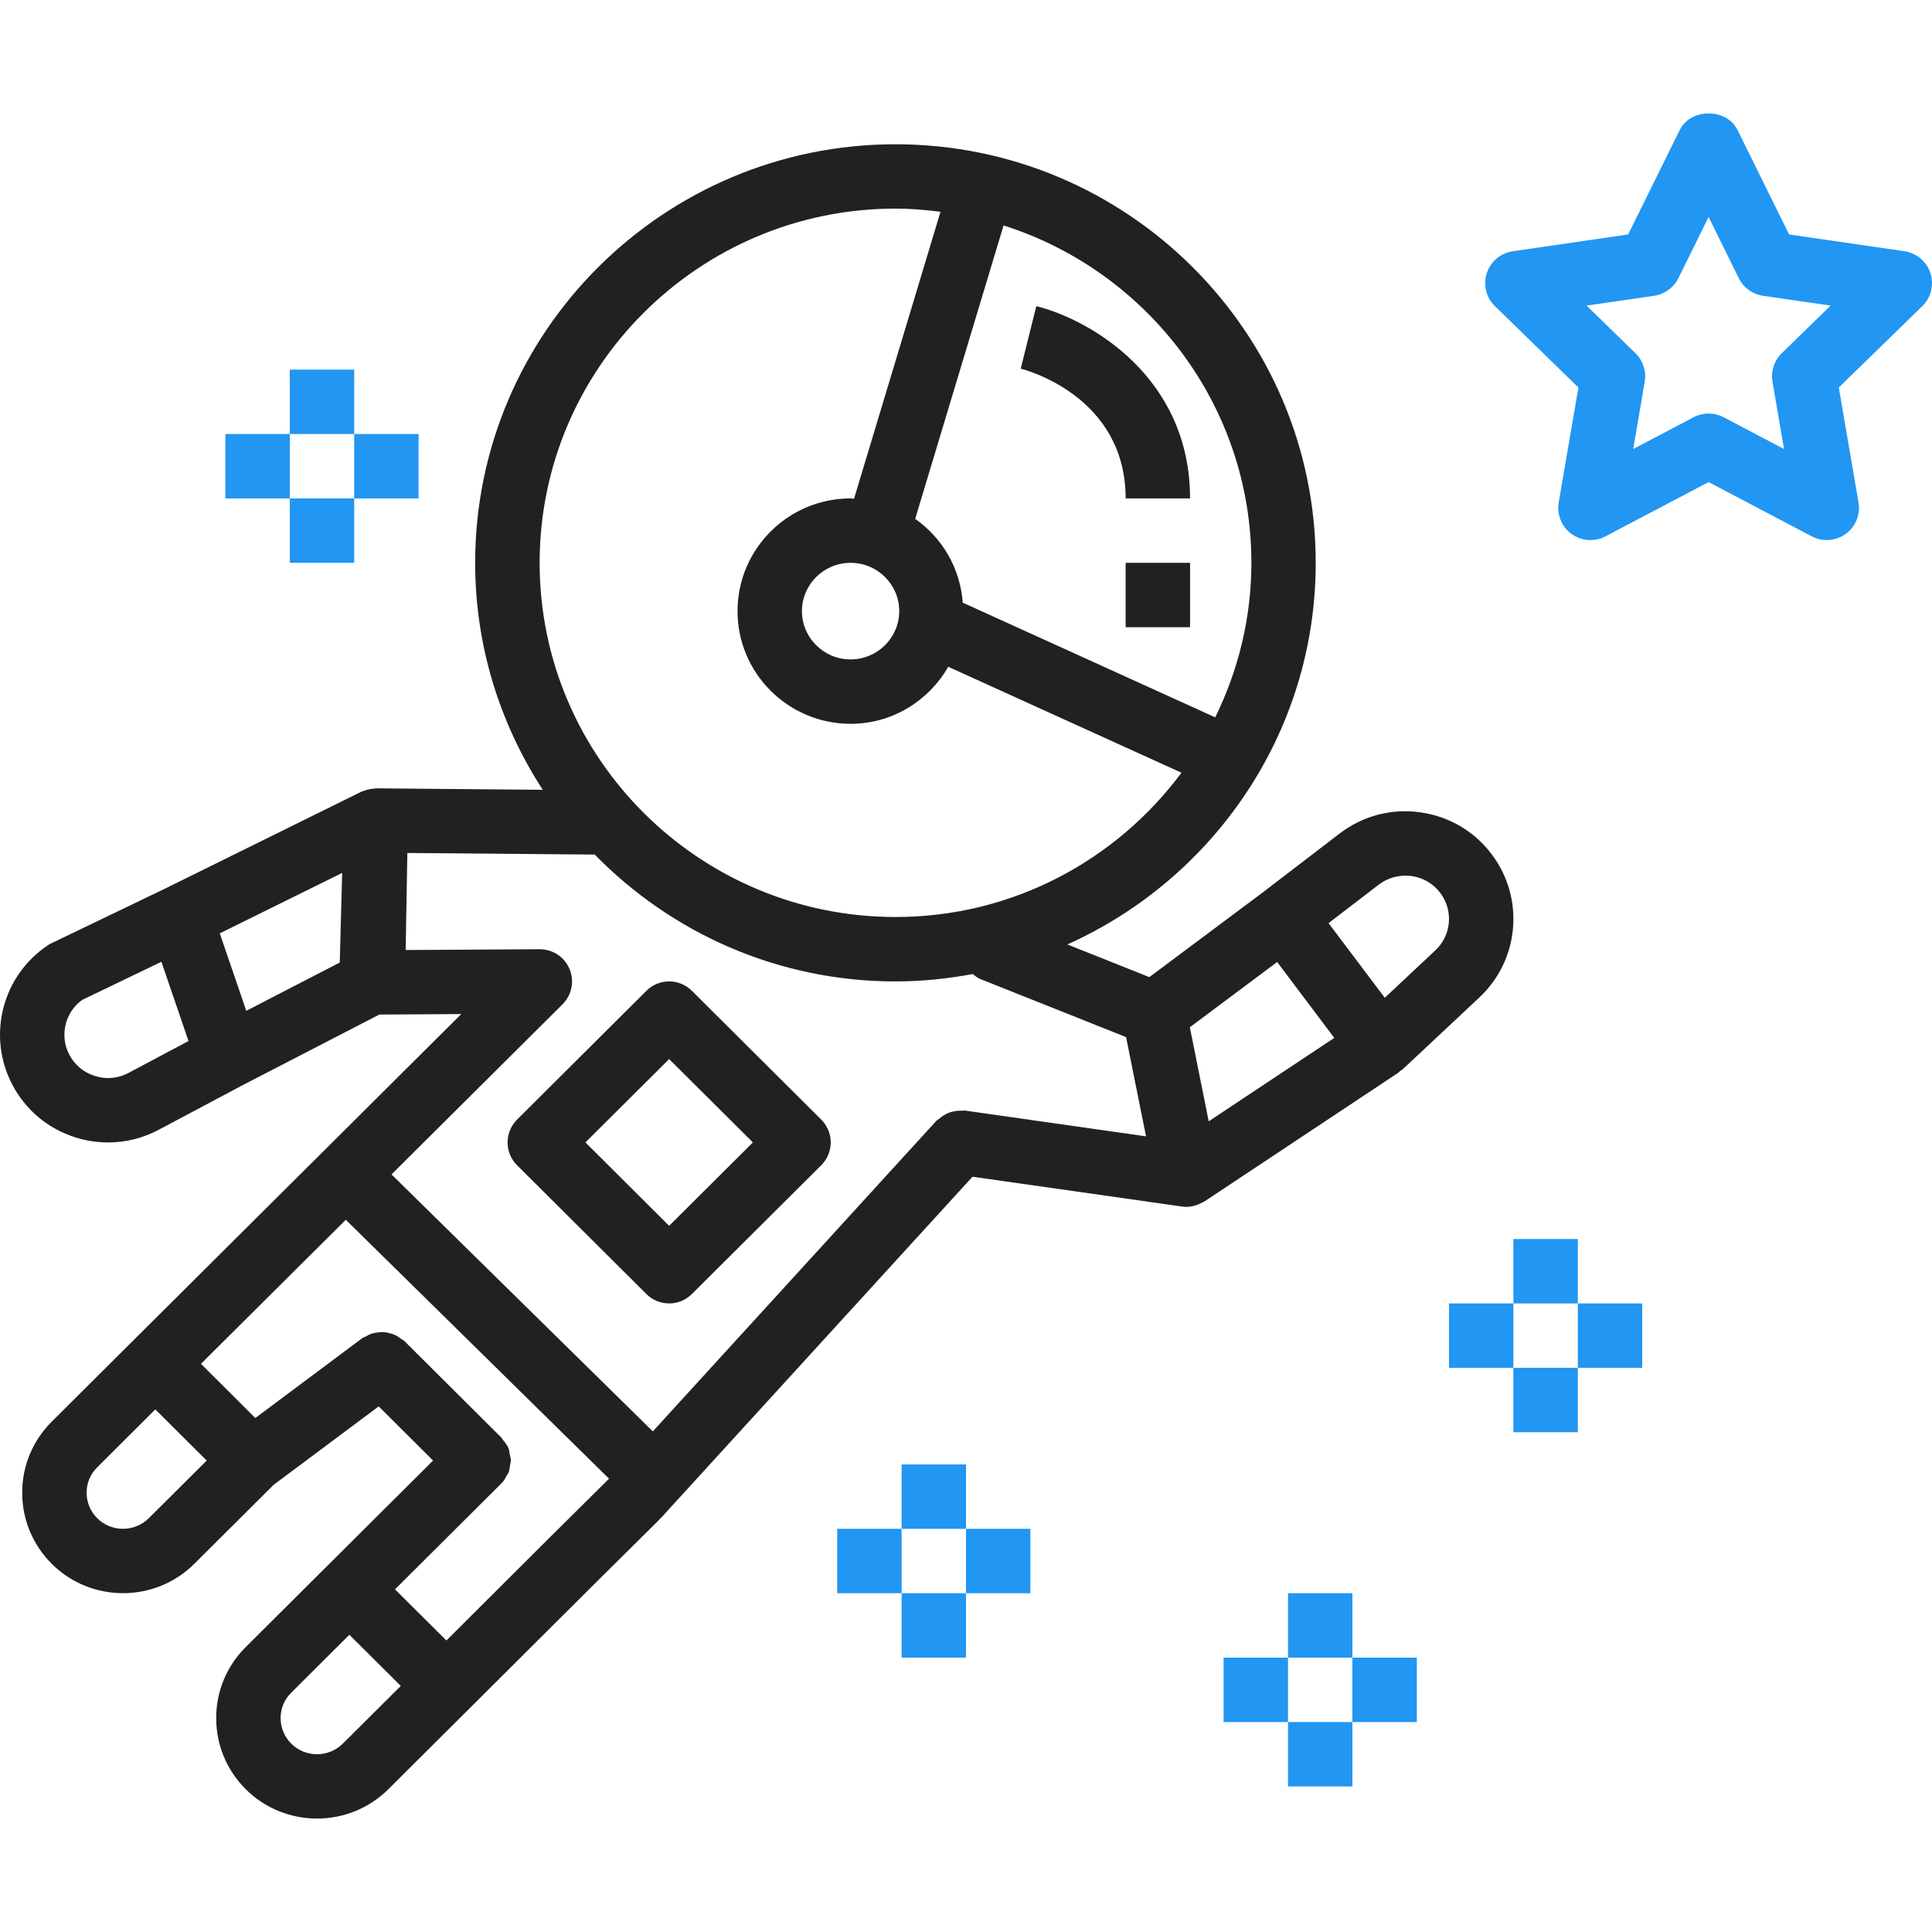
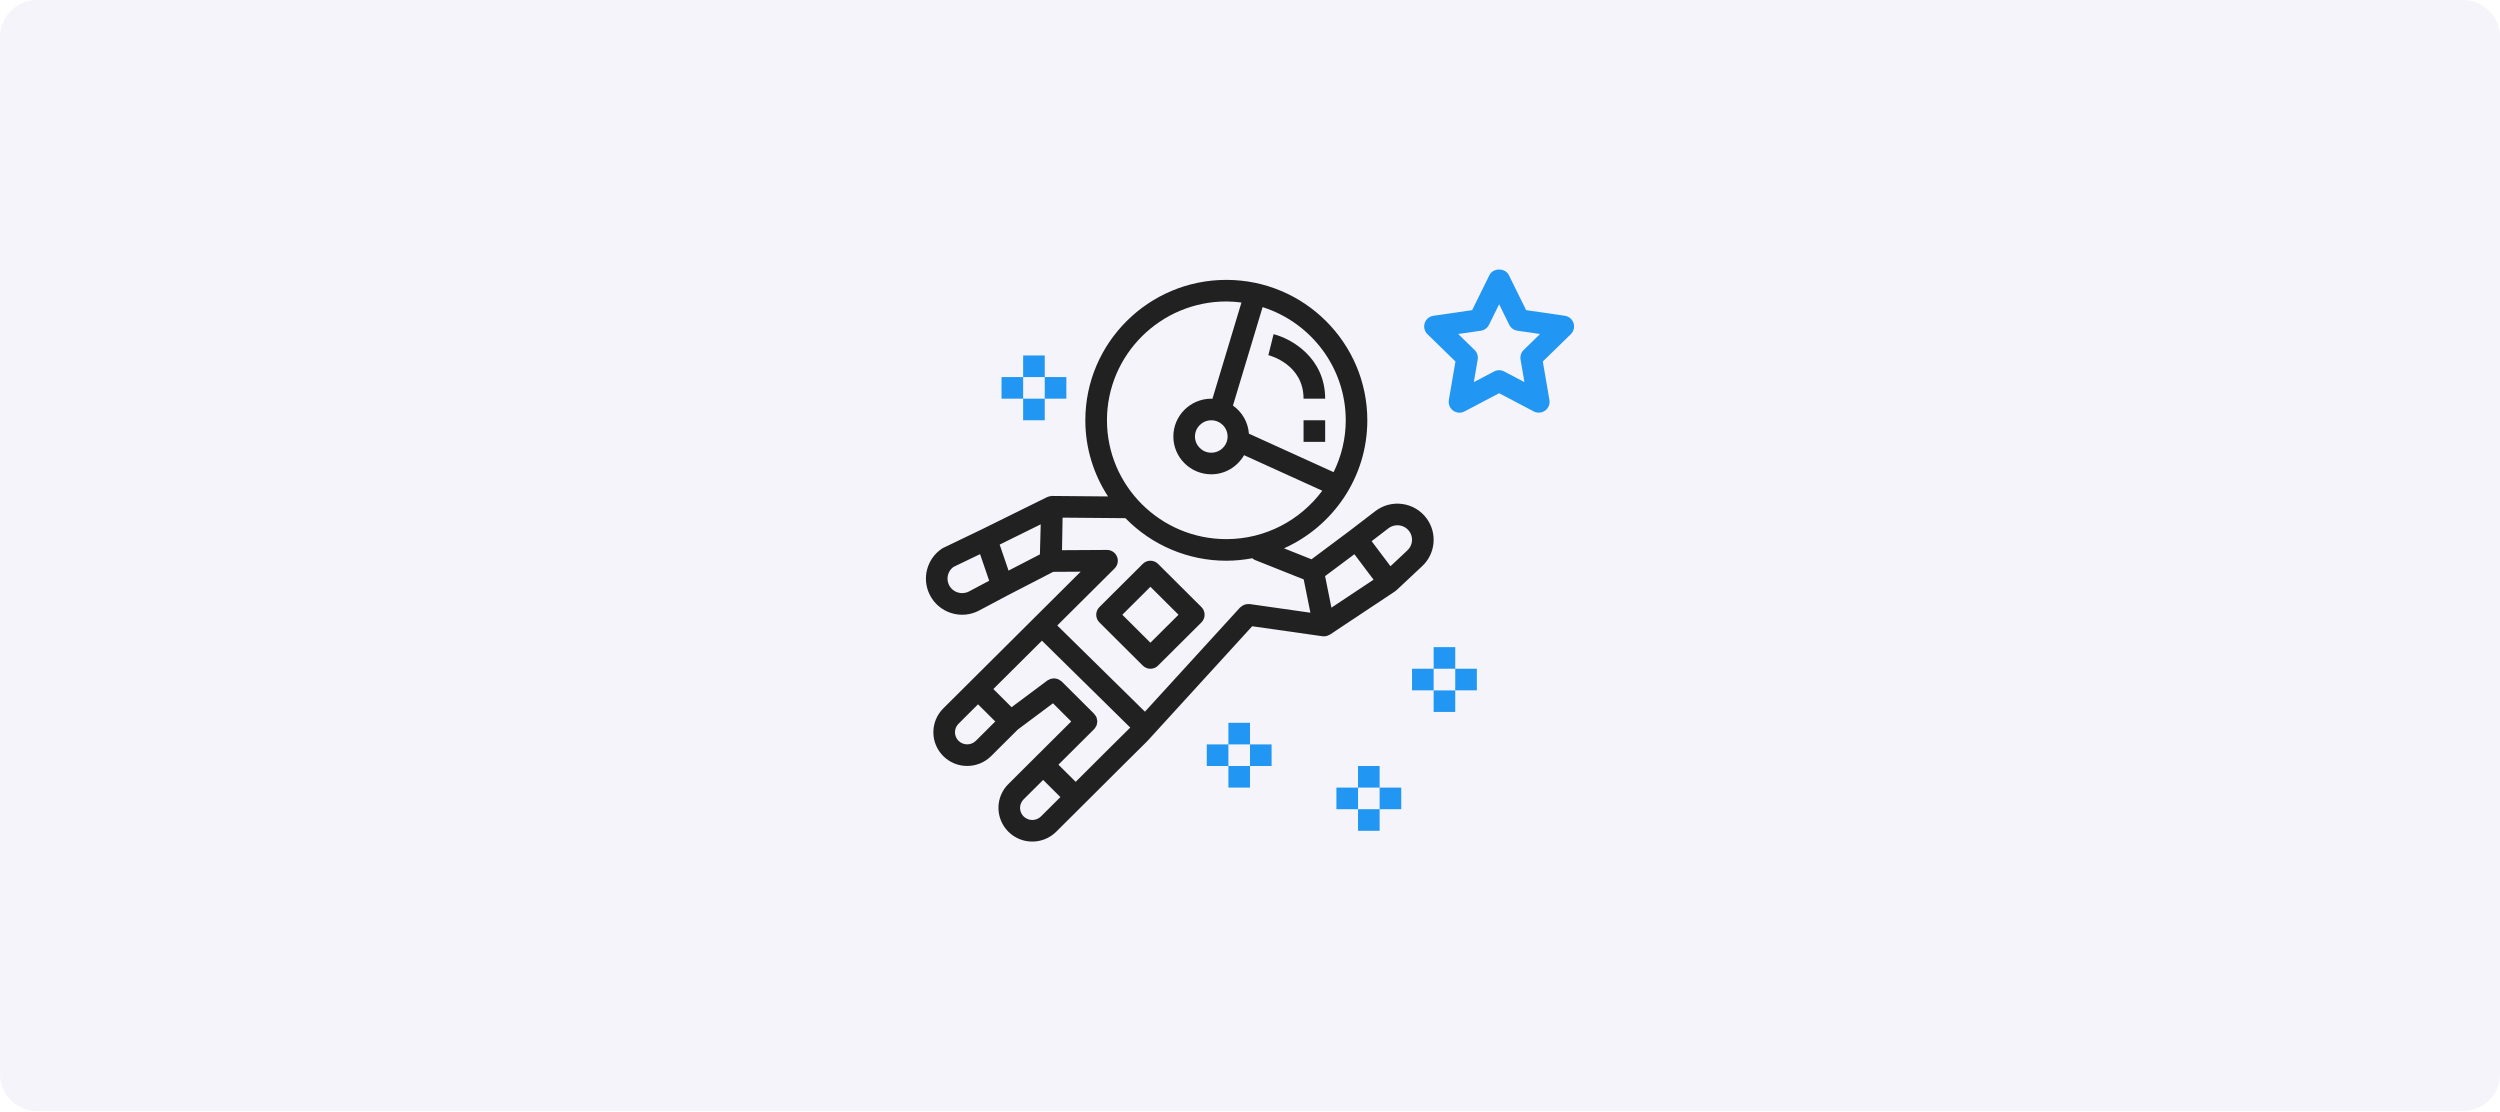
- <svg xmlns="http://www.w3.org/2000/svg" width="70" height="70" viewBox="0 0 70 70" fill="none">
-   <path d="M69.943 9.896C69.806 9.475 69.442 9.167 69.002 9.103L64.823 8.495L62.953 4.708C62.561 3.91 61.253 3.91 60.861 4.708L58.991 8.495L54.811 9.103C54.372 9.167 54.008 9.474 53.869 9.897C53.732 10.319 53.845 10.783 54.164 11.092L57.189 14.041L56.475 18.203C56.401 18.641 56.58 19.083 56.938 19.345C57.301 19.608 57.775 19.641 58.168 19.433L61.906 17.467L65.644 19.433C65.815 19.523 66.002 19.567 66.188 19.567C66.429 19.567 66.671 19.492 66.874 19.344C67.233 19.083 67.413 18.641 67.337 18.203L66.623 14.04L69.648 11.092C69.965 10.782 70.08 10.319 69.943 9.896ZM64.556 12.799C64.281 13.066 64.156 13.454 64.221 13.832L64.638 16.269L62.45 15.118C62.279 15.029 62.093 14.984 61.906 14.984C61.719 14.984 61.534 15.029 61.362 15.118L59.174 16.269L59.591 13.832C59.657 13.454 59.531 13.068 59.257 12.799L57.484 11.072L59.932 10.717C60.312 10.662 60.64 10.423 60.811 10.078L61.905 7.862L62.999 10.078C63.17 10.422 63.497 10.662 63.878 10.717L66.326 11.072L64.556 12.799Z" fill="#2196F3" />
-   <path d="M57.167 44.892H54.834V47.226H57.167V44.892Z" fill="#2196F3" />
-   <path d="M57.167 49.559H54.834V51.892H57.167V49.559Z" fill="#2196F3" />
-   <path d="M59.5 47.226H57.167V49.559H59.5V47.226Z" fill="#2196F3" />
-   <path d="M54.834 47.226H52.5V49.559H54.834V47.226Z" fill="#2196F3" />
-   <path d="M49 57.726H46.667V60.059H49V57.726Z" fill="#2196F3" />
-   <path d="M49 62.393H46.667V64.726H49V62.393Z" fill="#2196F3" />
-   <path d="M51.334 60.059H49V62.393H51.334V60.059Z" fill="#2196F3" />
-   <path d="M46.667 60.059H44.333V62.393H46.667V60.059Z" fill="#2196F3" />
-   <path d="M35 53.059H32.667V55.393H35V53.059Z" fill="#2196F3" />
-   <path d="M35 57.726H32.667V60.059H35V57.726Z" fill="#2196F3" />
-   <path d="M37.333 55.392H35V57.726H37.333V55.392Z" fill="#2196F3" />
-   <path d="M32.667 55.392H30.333V57.726H32.667V55.392Z" fill="#2196F3" />
-   <path d="M12.833 13.392H10.5V15.725H12.833V13.392Z" fill="#2196F3" />
-   <path d="M12.833 18.059H10.5V20.392H12.833V18.059Z" fill="#2196F3" />
-   <path d="M15.166 15.725H12.833V18.059H15.166V15.725Z" fill="#2196F3" />
-   <path d="M10.5 15.725H8.166V18.059H10.5V15.725Z" fill="#2196F3" />
-   <path d="M54.063 30.974C53.435 30.126 52.512 29.58 51.464 29.433C50.412 29.283 49.373 29.56 48.533 30.203L45.795 32.301L45.794 32.303L41.643 35.403L38.672 34.219C43.969 31.843 47.671 26.545 47.671 20.394C47.671 12.031 40.84 5.227 32.444 5.227C24.047 5.227 17.216 12.031 17.216 20.394C17.216 23.425 18.123 26.244 19.666 28.616L13.62 28.563C13.617 28.563 13.613 28.563 13.61 28.563C13.591 28.563 13.576 28.573 13.559 28.574C13.443 28.578 13.33 28.602 13.219 28.642C13.191 28.652 13.162 28.658 13.135 28.671C13.121 28.677 13.107 28.678 13.093 28.685L6.021 32.176C6.02 32.176 6.018 32.176 6.018 32.178L1.877 34.169C1.831 34.189 1.784 34.216 1.739 34.246C0.088 35.345 -0.474 37.504 0.43 39.268C0.912 40.206 1.732 40.896 2.74 41.212C3.129 41.334 3.525 41.393 3.92 41.393C4.553 41.393 5.181 41.238 5.756 40.931L8.792 39.317L13.744 36.759L16.712 36.742L4.808 48.588C4.807 48.59 4.806 48.59 4.805 48.591L1.877 51.507C1.185 52.196 0.804 53.109 0.804 54.084C0.804 55.056 1.185 55.972 1.877 56.662C2.587 57.369 3.522 57.724 4.456 57.724C5.392 57.724 6.325 57.369 7.038 56.662L9.913 53.799L13.721 50.956L15.691 52.918L11.838 56.755C11.836 56.756 11.835 56.756 11.834 56.758L8.906 59.674C8.214 60.362 7.833 61.276 7.833 62.25C7.833 63.223 8.214 64.139 8.906 64.829C9.616 65.536 10.552 65.89 11.486 65.89C12.421 65.89 13.357 65.536 14.068 64.829L16.998 61.912L21.684 57.245C21.685 57.244 21.685 57.243 21.686 57.242L23.895 55.054L23.887 55.046C23.901 55.032 23.921 55.027 23.935 55.012L35.235 42.635L42.828 43.715C42.883 43.723 42.938 43.727 42.993 43.727C43.134 43.727 43.27 43.693 43.402 43.643C43.441 43.629 43.474 43.61 43.511 43.592C43.553 43.571 43.597 43.559 43.637 43.532L50.666 38.865C50.692 38.848 50.706 38.82 50.73 38.801C50.758 38.779 50.793 38.77 50.819 38.745L53.6 36.14C55.047 34.784 55.247 32.563 54.063 30.974ZM4.66 38.872C4.281 39.075 3.851 39.116 3.439 38.985C3.03 38.858 2.699 38.579 2.505 38.203C2.153 37.516 2.357 36.681 2.974 36.23L5.848 34.847L6.54 36.869L6.83 37.718L4.66 38.872ZM12.31 34.874L8.923 36.624L8.365 34.991L7.963 33.817L12.397 31.628L12.31 34.874ZM45.34 20.392C45.34 22.401 44.861 24.296 44.03 25.991L34.883 21.836C34.788 20.582 34.137 19.484 33.159 18.8L36.361 8.168C41.563 9.823 45.34 14.675 45.34 20.392ZM19.552 20.392C19.552 13.316 25.336 7.558 32.446 7.558C32.999 7.558 33.54 7.605 34.076 7.673L30.943 18.071C30.901 18.07 30.862 18.058 30.819 18.058C28.56 18.058 26.722 19.89 26.722 22.142C26.722 24.394 28.56 26.225 30.819 26.225C32.337 26.225 33.65 25.387 34.358 24.159L42.807 27.997C40.456 31.162 36.694 33.225 32.446 33.225C25.336 33.225 19.552 27.468 19.552 20.392ZM32.581 22.142C32.581 23.107 31.79 23.892 30.819 23.892C29.847 23.892 29.056 23.107 29.056 22.142C29.056 21.177 29.847 20.392 30.819 20.392C31.79 20.392 32.581 21.177 32.581 22.142ZM5.392 55.007C4.875 55.52 4.038 55.519 3.523 55.009C3.274 54.76 3.138 54.432 3.138 54.084C3.138 53.736 3.274 53.408 3.523 53.162L5.627 51.065L7.489 52.919L5.392 55.007ZM12.422 63.174C11.905 63.687 11.068 63.688 10.552 63.175C10.303 62.927 10.167 62.599 10.167 62.25C10.167 61.903 10.303 61.575 10.552 61.329L12.658 59.231L13.539 60.107L14.521 61.085L12.422 63.174ZM20.038 55.586C20.037 55.587 20.036 55.587 20.035 55.589L16.174 59.438L15.293 58.562L14.311 57.585L18.168 53.745C18.168 53.745 18.168 53.745 18.168 53.744C18.169 53.743 18.17 53.743 18.172 53.742C18.259 53.654 18.314 53.549 18.368 53.445C18.383 53.415 18.412 53.389 18.425 53.358C18.461 53.268 18.467 53.171 18.481 53.077C18.488 53.023 18.511 52.973 18.511 52.918C18.511 52.84 18.483 52.764 18.467 52.687C18.453 52.617 18.453 52.546 18.426 52.478C18.382 52.368 18.306 52.272 18.227 52.177C18.204 52.151 18.196 52.119 18.172 52.094C18.172 52.094 18.172 52.094 18.171 52.094C18.169 52.093 18.169 52.091 18.168 52.09L14.653 48.59C14.616 48.552 14.568 48.537 14.526 48.505C14.464 48.458 14.405 48.413 14.336 48.38C14.269 48.347 14.201 48.327 14.132 48.308C14.057 48.287 13.985 48.271 13.906 48.265C13.835 48.26 13.769 48.267 13.697 48.276C13.619 48.285 13.546 48.295 13.47 48.32C13.396 48.343 13.331 48.379 13.264 48.418C13.22 48.442 13.171 48.451 13.13 48.481L9.251 51.377L7.281 49.414L12.529 44.195L22.067 53.576L20.038 55.586ZM34.955 40.237C34.921 40.233 34.889 40.245 34.855 40.243C34.77 40.238 34.689 40.244 34.603 40.258C34.537 40.27 34.474 40.283 34.411 40.305C34.336 40.331 34.269 40.366 34.2 40.407C34.134 40.447 34.075 40.489 34.018 40.542C33.99 40.566 33.956 40.578 33.93 40.606L23.653 51.862L14.185 42.551L20.383 36.386C20.839 35.931 20.841 35.192 20.386 34.735C20.156 34.505 19.854 34.392 19.552 34.393V34.392L14.698 34.421L14.759 30.905L21.549 30.963C24.317 33.794 28.176 35.559 32.446 35.559C33.403 35.559 34.336 35.46 35.245 35.291C35.332 35.361 35.419 35.432 35.528 35.476L40.8 37.576L41.133 39.235L41.523 41.172L34.955 40.237ZM43.794 40.627L43.11 37.219L46.274 34.856L47.102 35.955L48.344 37.605L43.794 40.627ZM52.005 34.434L50.173 36.151L48.136 33.447L49.954 32.053C50.294 31.792 50.722 31.685 51.142 31.74C51.564 31.8 51.938 32.02 52.192 32.362C52.666 33 52.585 33.891 52.005 34.434Z" fill="#212121" />
-   <path d="M29.755 40.565L25.067 35.898C24.613 35.445 23.875 35.445 23.421 35.898L18.734 40.565C18.515 40.786 18.391 41.082 18.391 41.392C18.391 41.703 18.514 42 18.734 42.219L23.421 46.886C23.648 47.112 23.947 47.226 24.244 47.226C24.542 47.226 24.84 47.112 25.067 46.886L29.755 42.219C29.974 42 30.099 41.703 30.099 41.392C30.099 41.082 29.975 40.784 29.755 40.565ZM24.244 44.413L21.211 41.392L24.244 38.372L27.279 41.392L24.244 44.413Z" fill="#212121" />
-   <path d="M37.547 11.092L36.983 13.358C37.139 13.397 40.784 14.346 40.784 18.059H43.118C43.118 13.646 39.474 11.572 37.547 11.092Z" fill="#212121" />
-   <path d="M43.118 20.392H40.784V22.725H43.118V20.392Z" fill="#212121" />
+ <svg xmlns="http://www.w3.org/2000/svg" width="270" height="120" fill="none">
+   <rect width="270" height="120" rx="4" fill="#F5F4FA" />
+   <path d="M169.943 34.896a1.166 1.166 0 0 0-.941-.793l-4.179-.608-1.87-3.787c-.392-.798-1.7-.798-2.092 0l-1.87 3.787-4.18.608a1.165 1.165 0 0 0-.647 1.99l3.025 2.948-.714 4.162c-.074.438.105.88.463 1.141.363.264.837.297 1.23.09l3.738-1.967 3.738 1.966a1.17 1.17 0 0 0 1.23-.089c.359-.26.539-.703.463-1.14l-.714-4.163 3.025-2.949a1.17 1.17 0 0 0 .295-1.196Zm-5.387 2.903a1.165 1.165 0 0 0-.335 1.033l.417 2.437-2.188-1.15a1.164 1.164 0 0 0-1.088 0l-2.188 1.15.417-2.437a1.164 1.164 0 0 0-.335-1.033l-1.772-1.727 2.448-.355c.38-.055.708-.294.879-.639l1.094-2.216 1.094 2.216c.171.344.498.584.879.639l2.447.355-1.769 1.727ZM157.167 69.892h-2.333v2.334h2.333v-2.334ZM157.167 74.56h-2.333v2.332h2.333V74.56ZM159.5 72.226h-2.333v2.333h2.333v-2.333ZM154.834 72.226H152.5v2.333h2.334v-2.333ZM149 82.726h-2.333v2.333H149v-2.333ZM149 87.393h-2.333v2.333H149v-2.333ZM151.334 85.06H149v2.333h2.334v-2.334ZM146.667 85.06h-2.334v2.333h2.334v-2.334ZM135 78.06h-2.333v2.333H135v-2.334ZM135 82.726h-2.333v2.333H135v-2.333ZM137.333 80.392H135v2.334h2.333v-2.334ZM132.667 80.392h-2.334v2.334h2.334v-2.334ZM112.833 38.392H110.5v2.333h2.333v-2.333ZM112.833 43.059H110.5v2.333h2.333V43.06ZM115.166 40.725h-2.333v2.334h2.333v-2.334ZM110.5 40.725h-2.334v2.334h2.334v-2.334Z" fill="#2196F3" />
+   <path d="M154.064 55.974a3.881 3.881 0 0 0-2.6-1.541 3.887 3.887 0 0 0-2.931.77l-2.738 2.098-.001.002-4.151 3.1-2.971-1.184c5.297-2.376 8.999-7.674 8.999-13.825 0-8.363-6.831-15.167-15.227-15.167-8.397 0-15.228 6.804-15.228 15.167 0 3.031.907 5.85 2.45 8.222l-6.046-.053h-.01c-.019 0-.034.01-.051.01a1.141 1.141 0 0 0-.34.069c-.028.01-.057.016-.084.029-.014.005-.028.007-.042.014l-7.072 3.491c-.001 0-.003 0-.003.002l-4.141 1.991a.863.863 0 0 0-.138.077 3.895 3.895 0 0 0-1.309 5.022 3.884 3.884 0 0 0 2.31 1.944 3.892 3.892 0 0 0 3.016-.281l3.036-1.614 4.952-2.558 2.968-.017-11.904 11.846-.003.003-2.929 2.916a3.61 3.61 0 0 0-1.072 2.576 3.62 3.62 0 0 0 1.072 2.579 3.65 3.65 0 0 0 2.58 1.061c.936 0 1.869-.354 2.582-1.061l2.875-2.863 3.808-2.843 1.97 1.962-3.853 3.837-.004.002-2.928 2.917a3.607 3.607 0 0 0-1.073 2.576 3.648 3.648 0 0 0 3.653 3.64c.935 0 1.871-.354 2.582-1.061l2.93-2.917 4.686-4.667.003-.003 2.208-2.188-.008-.008c.014-.014.034-.019.048-.034l11.3-12.377 7.593 1.08c.055.008.11.012.165.012.141 0 .277-.034.409-.084.039-.014.072-.033.109-.051.042-.021.086-.033.126-.06l7.029-4.666c.026-.018.04-.046.064-.065.028-.022.063-.031.089-.056l2.781-2.605a3.892 3.892 0 0 0 .464-5.166Zm-49.404 7.898a1.558 1.558 0 0 1-1.221.113 1.562 1.562 0 0 1-.465-2.756l2.874-1.382.692 2.022.29.85-2.17 1.153Zm7.65-3.998-3.387 1.75-.558-1.633-.402-1.174 4.434-2.189-.087 3.246Zm33.03-14.482c0 2.009-.479 3.904-1.31 5.599l-9.147-4.155a4.067 4.067 0 0 0-1.724-3.035l3.202-10.633c5.202 1.655 8.979 6.507 8.979 12.224Zm-25.788 0c0-7.076 5.784-12.834 12.894-12.834.553 0 1.094.047 1.63.115l-3.133 10.398c-.042 0-.081-.012-.124-.012-2.259 0-4.097 1.831-4.097 4.083 0 2.252 1.838 4.083 4.097 4.083 1.519 0 2.831-.838 3.539-2.066l8.449 3.839c-2.351 3.163-6.113 5.227-10.361 5.227-7.11 0-12.894-5.757-12.894-12.833Zm13.029 1.75c0 .965-.791 1.75-1.762 1.75a1.759 1.759 0 0 1-1.763-1.75c0-.965.791-1.75 1.763-1.75.971 0 1.762.785 1.762 1.75Zm-27.189 32.865a1.33 1.33 0 0 1-1.869.002 1.297 1.297 0 0 1 0-1.847l2.104-2.097 1.862 1.854-2.097 2.088Zm7.03 8.167a1.33 1.33 0 0 1-1.87.001 1.297 1.297 0 0 1 0-1.846l2.106-2.098.881.876.982.978-2.099 2.09Zm7.616-7.588-.003.002-3.861 3.85-.881-.876-.982-.977 3.857-3.84v-.001l.004-.002c.087-.088.142-.193.196-.297.015-.03.044-.056.057-.087.036-.09.042-.187.056-.281.007-.054.03-.104.03-.16 0-.077-.028-.153-.044-.23-.014-.07-.014-.141-.041-.209a1.164 1.164 0 0 0-.199-.301c-.023-.026-.031-.058-.055-.083h-.002l-.002-.004-3.515-3.5c-.037-.038-.085-.053-.127-.085a1.124 1.124 0 0 0-.19-.126 1.115 1.115 0 0 0-.205-.07 1.126 1.126 0 0 0-.225-.044 1.133 1.133 0 0 0-.208.01c-.079.01-.152.02-.228.045-.074.023-.139.06-.206.098-.044.024-.093.033-.133.063l-3.88 2.896-1.97-1.963 5.248-5.22 9.538 9.382-2.029 2.01Zm14.916-15.349c-.033-.004-.065.008-.099.006a1.195 1.195 0 0 0-.444.062 1.07 1.07 0 0 0-.211.103c-.066.04-.125.081-.182.134-.028.024-.062.036-.088.064l-10.277 11.256-9.468-9.311 6.197-6.165a1.167 1.167 0 0 0-.83-1.993l-4.854.028.061-3.516 6.79.058a15.201 15.201 0 0 0 10.897 4.596c.957 0 1.89-.1 2.799-.268.087.07.174.14.283.185l5.272 2.1.333 1.659.39 1.937-6.569-.935Zm8.84.39-.684-3.408 3.164-2.363.828 1.1 1.243 1.649-4.551 3.022Zm8.211-6.193-1.832 1.717-2.037-2.704 1.818-1.394c.34-.261.768-.368 1.188-.313.422.06.796.28 1.05.622a1.562 1.562 0 0 1-.187 2.072Z" fill="#212121" />
+   <path d="m129.755 65.565-4.688-4.667a1.165 1.165 0 0 0-1.646 0l-4.687 4.667c-.219.22-.343.517-.343.827 0 .31.122.608.343.827l4.687 4.667a1.164 1.164 0 0 0 1.646 0l4.688-4.667a1.168 1.168 0 0 0 0-1.654Zm-5.511 3.848-3.033-3.02 3.033-3.021 3.035 3.02-3.035 3.02ZM137.547 36.092l-.564 2.266c.155.039 3.801.988 3.801 4.7h2.334c0-4.412-3.644-6.486-5.571-6.966ZM143.118 45.392h-2.334v2.333h2.334v-2.333Z" fill="#212121" />
</svg>
